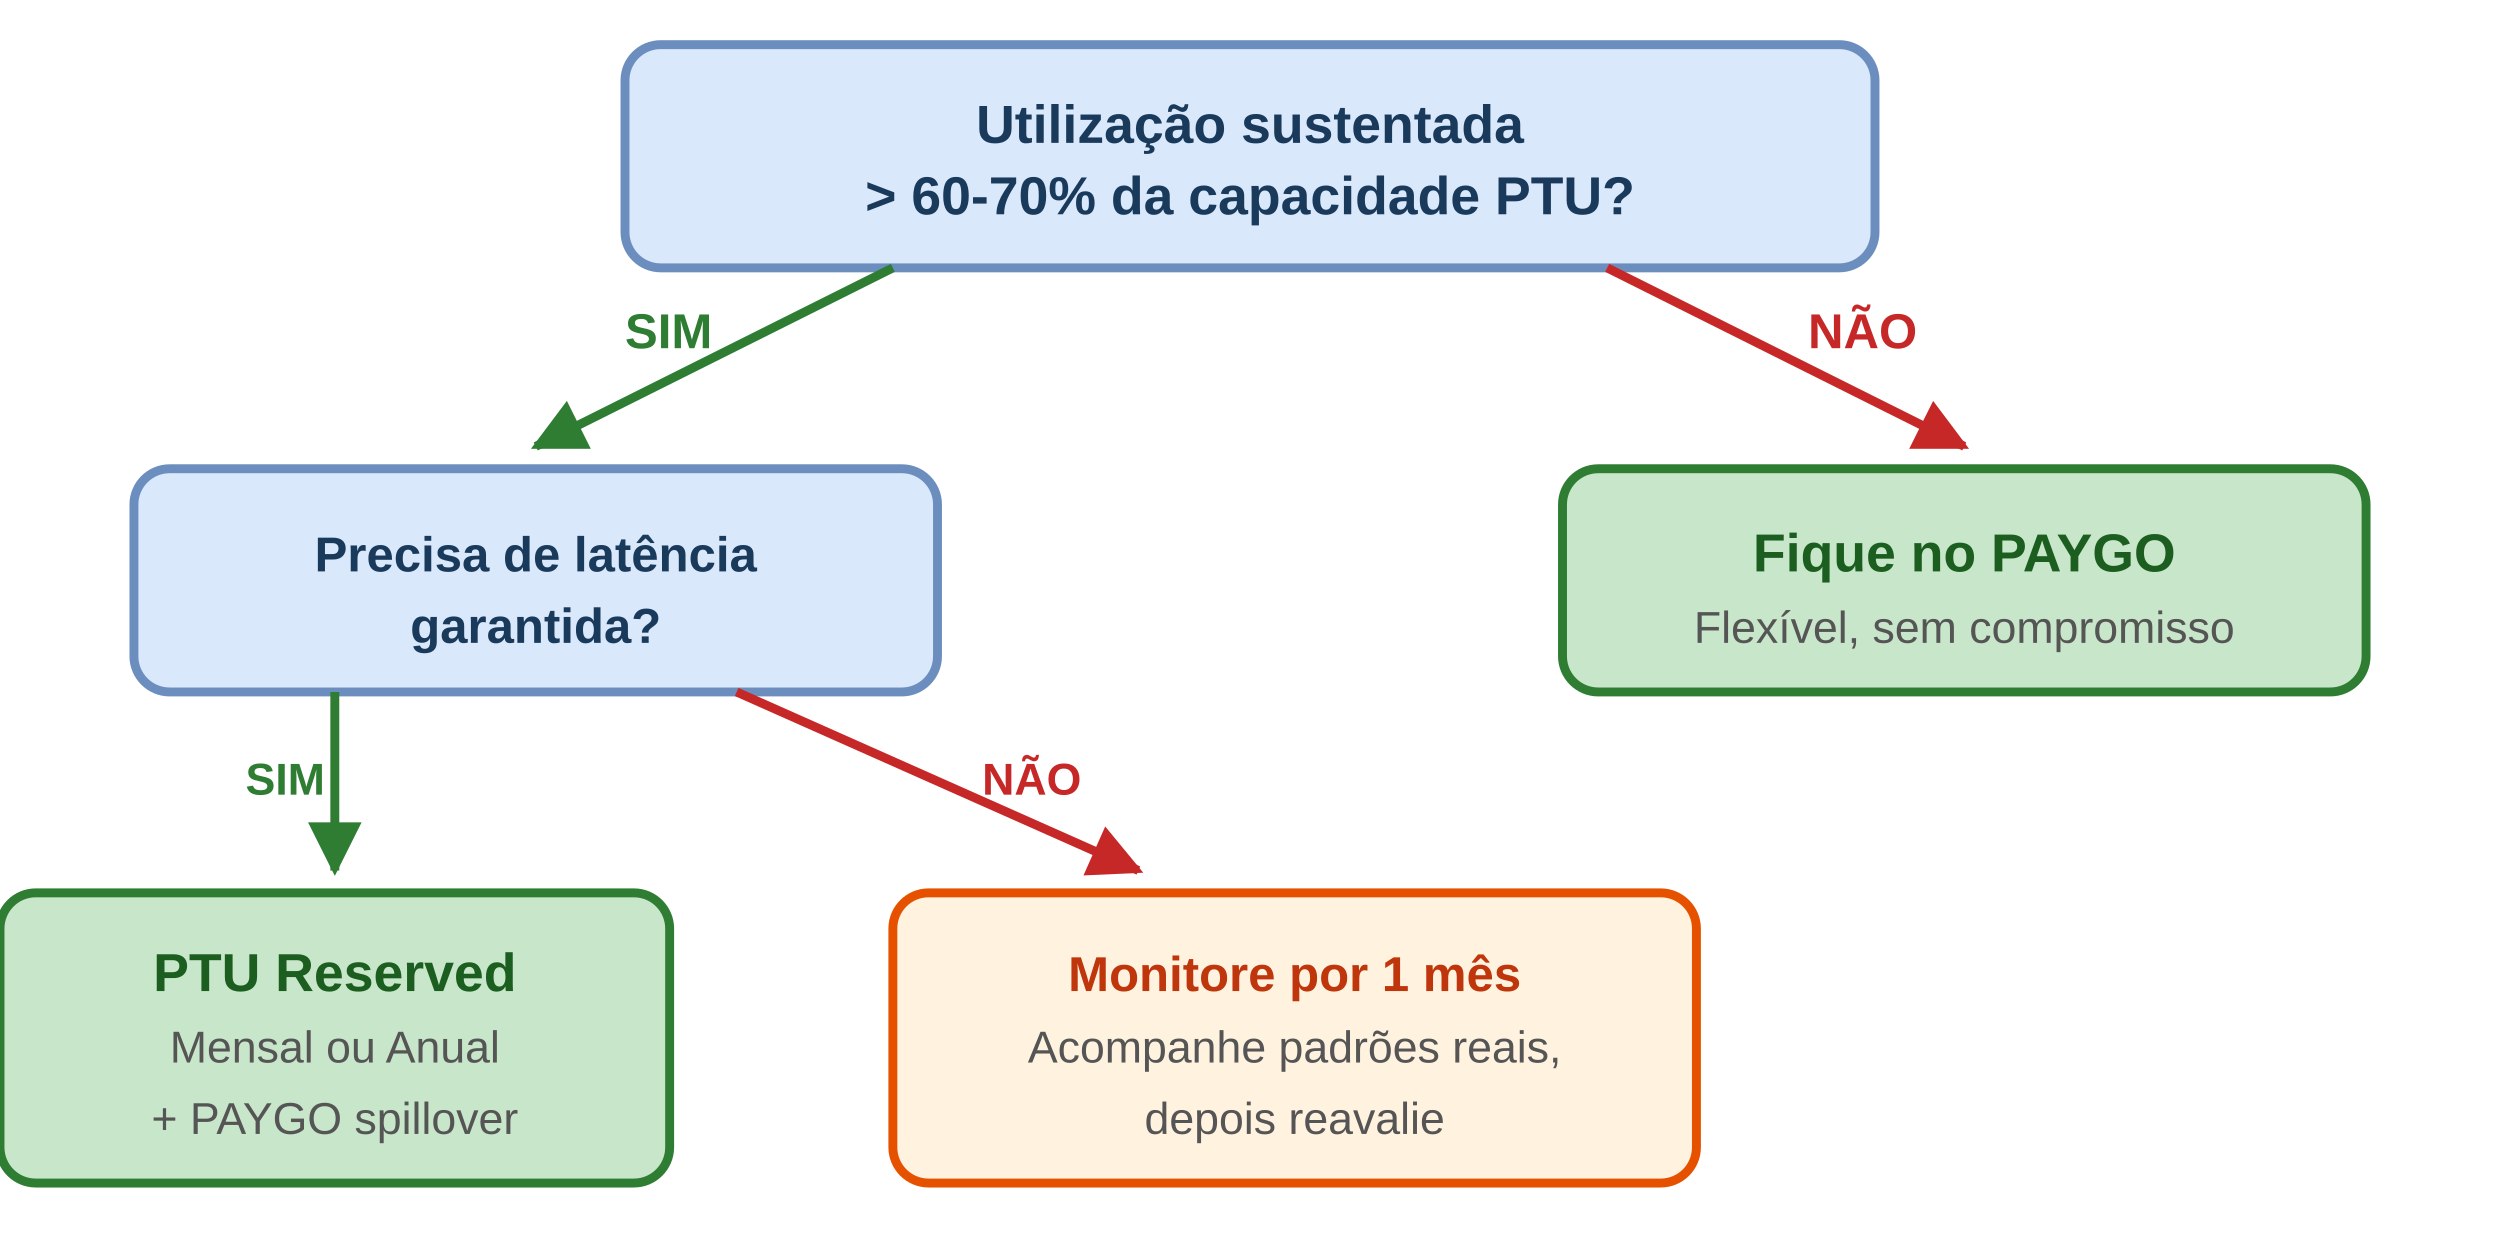
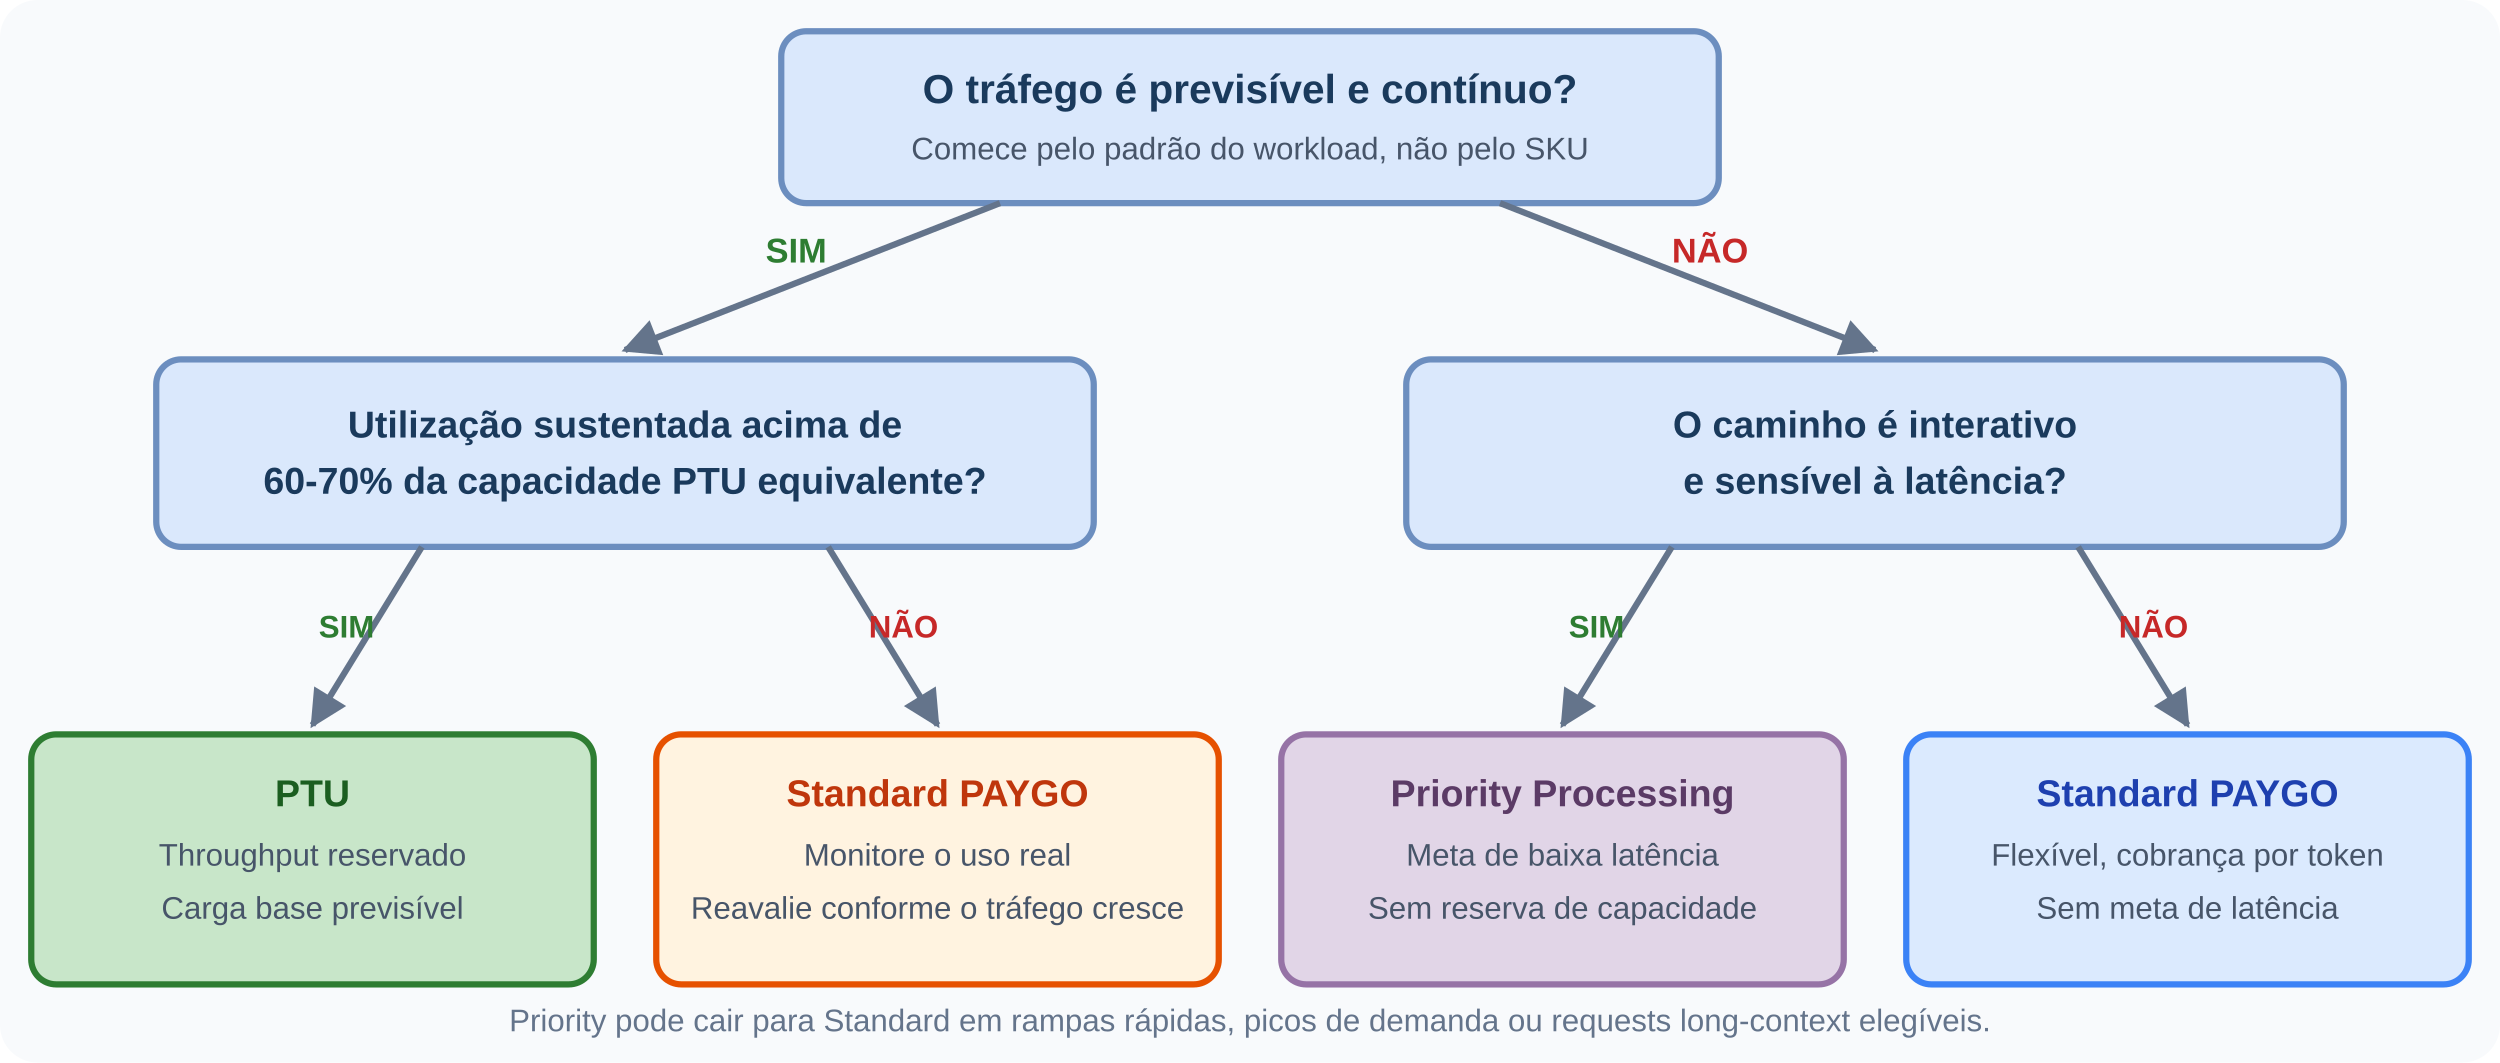
- <svg xmlns="http://www.w3.org/2000/svg" viewBox="0 0 560 280" font-family="Segoe UI, Arial, sans-serif">
+ <svg xmlns="http://www.w3.org/2000/svg" viewBox="0 0 800 340" font-family="Segoe UI, Arial, sans-serif">
  <defs>
-     <marker id="arrow" viewBox="0 0 10 10" refX="9" refY="5" markerWidth="6" markerHeight="6" orient="auto-start-reverse">
-       <path d="M 0 0 L 10 5 L 0 10 z" fill="#666" />
-     </marker>
-     <marker id="arrow-yes" viewBox="0 0 10 10" refX="9" refY="5" markerWidth="6" markerHeight="6" orient="auto-start-reverse">
-       <path d="M 0 0 L 10 5 L 0 10 z" fill="#2e7d32" />
-     </marker>
-     <marker id="arrow-no" viewBox="0 0 10 10" refX="9" refY="5" markerWidth="6" markerHeight="6" orient="auto-start-reverse">
-       <path d="M 0 0 L 10 5 L 0 10 z" fill="#c62828" />
+     <marker id="arrow" viewBox="0 0 10 10" refX="9" refY="5" markerWidth="6" markerHeight="6" orient="auto">
+       <path d="M 0 0 L 10 5 L 0 10 z" fill="#64748b" />
    </marker>
  </defs>
-   <rect x="140" y="10" width="280" height="50" rx="8" fill="#dae8fc" stroke="#6c8ebf" stroke-width="2" />
-   <text x="280" y="32" text-anchor="middle" font-weight="bold" font-size="12" fill="#1a3a5c">Utilização sustentada</text>
-   <text x="280" y="48" text-anchor="middle" font-weight="bold" font-size="12" fill="#1a3a5c">&gt; 60-70% da capacidade PTU?</text>
-   <line x1="200" y1="60" x2="120" y2="100" stroke="#2e7d32" stroke-width="2" marker-end="url(#arrow-yes)" />
-   <text x="140" y="78" font-size="11" fill="#2e7d32" font-weight="bold">SIM</text>
-   <line x1="360" y1="60" x2="440" y2="100" stroke="#c62828" stroke-width="2" marker-end="url(#arrow-no)" />
-   <text x="405" y="78" font-size="11" fill="#c62828" font-weight="bold">NÃO</text>
-   <rect x="30" y="105" width="180" height="50" rx="8" fill="#dae8fc" stroke="#6c8ebf" stroke-width="2" />
-   <text x="120" y="128" text-anchor="middle" font-weight="bold" font-size="11" fill="#1a3a5c">Precisa de latência</text>
-   <text x="120" y="144" text-anchor="middle" font-weight="bold" font-size="11" fill="#1a3a5c">garantida?</text>
-   <rect x="350" y="105" width="180" height="50" rx="8" fill="#c8e6c9" stroke="#2e7d32" stroke-width="2" />
-   <text x="440" y="128" text-anchor="middle" font-weight="bold" font-size="12" fill="#1b5e20">Fique no PAYGO</text>
-   <text x="440" y="144" text-anchor="middle" font-size="10" fill="#555">Flexível, sem compromisso</text>
-   <line x1="75" y1="155" x2="75" y2="195" stroke="#2e7d32" stroke-width="2" marker-end="url(#arrow-yes)" />
-   <text x="55" y="178" font-size="10" fill="#2e7d32" font-weight="bold">SIM</text>
-   <line x1="165" y1="155" x2="255" y2="195" stroke="#c62828" stroke-width="2" marker-end="url(#arrow-no)" />
-   <text x="220" y="178" font-size="10" fill="#c62828" font-weight="bold">NÃO</text>
-   <rect x="0" y="200" width="150" height="65" rx="8" fill="#c8e6c9" stroke="#2e7d32" stroke-width="2" />
-   <text x="75" y="222" text-anchor="middle" font-weight="bold" font-size="12" fill="#1b5e20">PTU Reserved</text>
-   <text x="75" y="238" text-anchor="middle" font-size="10" fill="#555">Mensal ou Anual</text>
-   <text x="75" y="254" text-anchor="middle" font-size="10" fill="#555">+ PAYGO spillover</text>
-   <rect x="200" y="200" width="180" height="65" rx="8" fill="#fff3e0" stroke="#e65100" stroke-width="2" />
-   <text x="290" y="222" text-anchor="middle" font-weight="bold" font-size="11" fill="#bf360c">Monitore por 1 mês</text>
-   <text x="290" y="238" text-anchor="middle" font-size="10" fill="#555">Acompanhe padrões reais,</text>
-   <text x="290" y="254" text-anchor="middle" font-size="10" fill="#555">depois reavalie</text>
+   <rect width="800" height="340" fill="#f8fafc" rx="12" />
+   <rect x="250" y="10" width="300" height="55" rx="8" fill="#dae8fc" stroke="#6c8ebf" stroke-width="2" />
+   <text x="400" y="33" text-anchor="middle" font-weight="bold" font-size="13" fill="#1a3a5c">O tráfego é previsível e contínuo?</text>
+   <text x="400" y="51" text-anchor="middle" font-size="10" fill="#475569">Comece pelo padrão do workload, não pelo SKU</text>
+   <line x1="320" y1="65" x2="200" y2="112" stroke="#64748b" stroke-width="2" marker-end="url(#arrow)" />
+   <text x="245" y="84" font-size="11" fill="#2e7d32" font-weight="bold">SIM</text>
+   <line x1="480" y1="65" x2="600" y2="112" stroke="#64748b" stroke-width="2" marker-end="url(#arrow)" />
+   <text x="535" y="84" font-size="11" fill="#c62828" font-weight="bold">NÃO</text>
+   <rect x="50" y="115" width="300" height="60" rx="8" fill="#dae8fc" stroke="#6c8ebf" stroke-width="2" />
+   <text x="200" y="140" text-anchor="middle" font-weight="bold" font-size="12" fill="#1a3a5c">Utilização sustentada acima de</text>
+   <text x="200" y="158" text-anchor="middle" font-weight="bold" font-size="12" fill="#1a3a5c">60-70% da capacidade PTU equivalente?</text>
+   <rect x="450" y="115" width="300" height="60" rx="8" fill="#dae8fc" stroke="#6c8ebf" stroke-width="2" />
+   <text x="600" y="140" text-anchor="middle" font-weight="bold" font-size="12" fill="#1a3a5c">O caminho é interativo</text>
+   <text x="600" y="158" text-anchor="middle" font-weight="bold" font-size="12" fill="#1a3a5c">e sensível à latência?</text>
+   <line x1="135" y1="175" x2="100" y2="232" stroke="#64748b" stroke-width="2" marker-end="url(#arrow)" />
+   <text x="102" y="204" font-size="10" fill="#2e7d32" font-weight="bold">SIM</text>
+   <line x1="265" y1="175" x2="300" y2="232" stroke="#64748b" stroke-width="2" marker-end="url(#arrow)" />
+   <text x="278" y="204" font-size="10" fill="#c62828" font-weight="bold">NÃO</text>
+   <line x1="535" y1="175" x2="500" y2="232" stroke="#64748b" stroke-width="2" marker-end="url(#arrow)" />
+   <text x="502" y="204" font-size="10" fill="#2e7d32" font-weight="bold">SIM</text>
+   <line x1="665" y1="175" x2="700" y2="232" stroke="#64748b" stroke-width="2" marker-end="url(#arrow)" />
+   <text x="678" y="204" font-size="10" fill="#c62828" font-weight="bold">NÃO</text>
+   <rect x="10" y="235" width="180" height="80" rx="8" fill="#c8e6c9" stroke="#2e7d32" stroke-width="2" />
+   <text x="100" y="258" text-anchor="middle" font-weight="bold" font-size="12" fill="#1b5e20">PTU</text>
+   <text x="100" y="277" text-anchor="middle" font-size="10" fill="#475569">Throughput reservado</text>
+   <text x="100" y="294" text-anchor="middle" font-size="10" fill="#475569">Carga base previsível</text>
+   <rect x="210" y="235" width="180" height="80" rx="8" fill="#fff3e0" stroke="#e65100" stroke-width="2" />
+   <text x="300" y="258" text-anchor="middle" font-weight="bold" font-size="12" fill="#bf360c">Standard PAYGO</text>
+   <text x="300" y="277" text-anchor="middle" font-size="10" fill="#475569">Monitore o uso real</text>
+   <text x="300" y="294" text-anchor="middle" font-size="10" fill="#475569">Reavalie conforme o tráfego cresce</text>
+   <rect x="410" y="235" width="180" height="80" rx="8" fill="#e1d5e7" stroke="#9673a6" stroke-width="2" />
+   <text x="500" y="258" text-anchor="middle" font-weight="bold" font-size="12" fill="#5b3b66">Priority Processing</text>
+   <text x="500" y="277" text-anchor="middle" font-size="10" fill="#475569">Meta de baixa latência</text>
+   <text x="500" y="294" text-anchor="middle" font-size="10" fill="#475569">Sem reserva de capacidade</text>
+   <rect x="610" y="235" width="180" height="80" rx="8" fill="#dbeafe" stroke="#3b82f6" stroke-width="2" />
+   <text x="700" y="258" text-anchor="middle" font-weight="bold" font-size="12" fill="#1e40af">Standard PAYGO</text>
+   <text x="700" y="277" text-anchor="middle" font-size="10" fill="#475569">Flexível, cobrança por token</text>
+   <text x="700" y="294" text-anchor="middle" font-size="10" fill="#475569">Sem meta de latência</text>
+   <text x="400" y="330" text-anchor="middle" font-size="10" fill="#64748b">Priority pode cair para Standard em rampas rápidas, picos de demanda ou requests long-context elegíveis.</text>
</svg>
